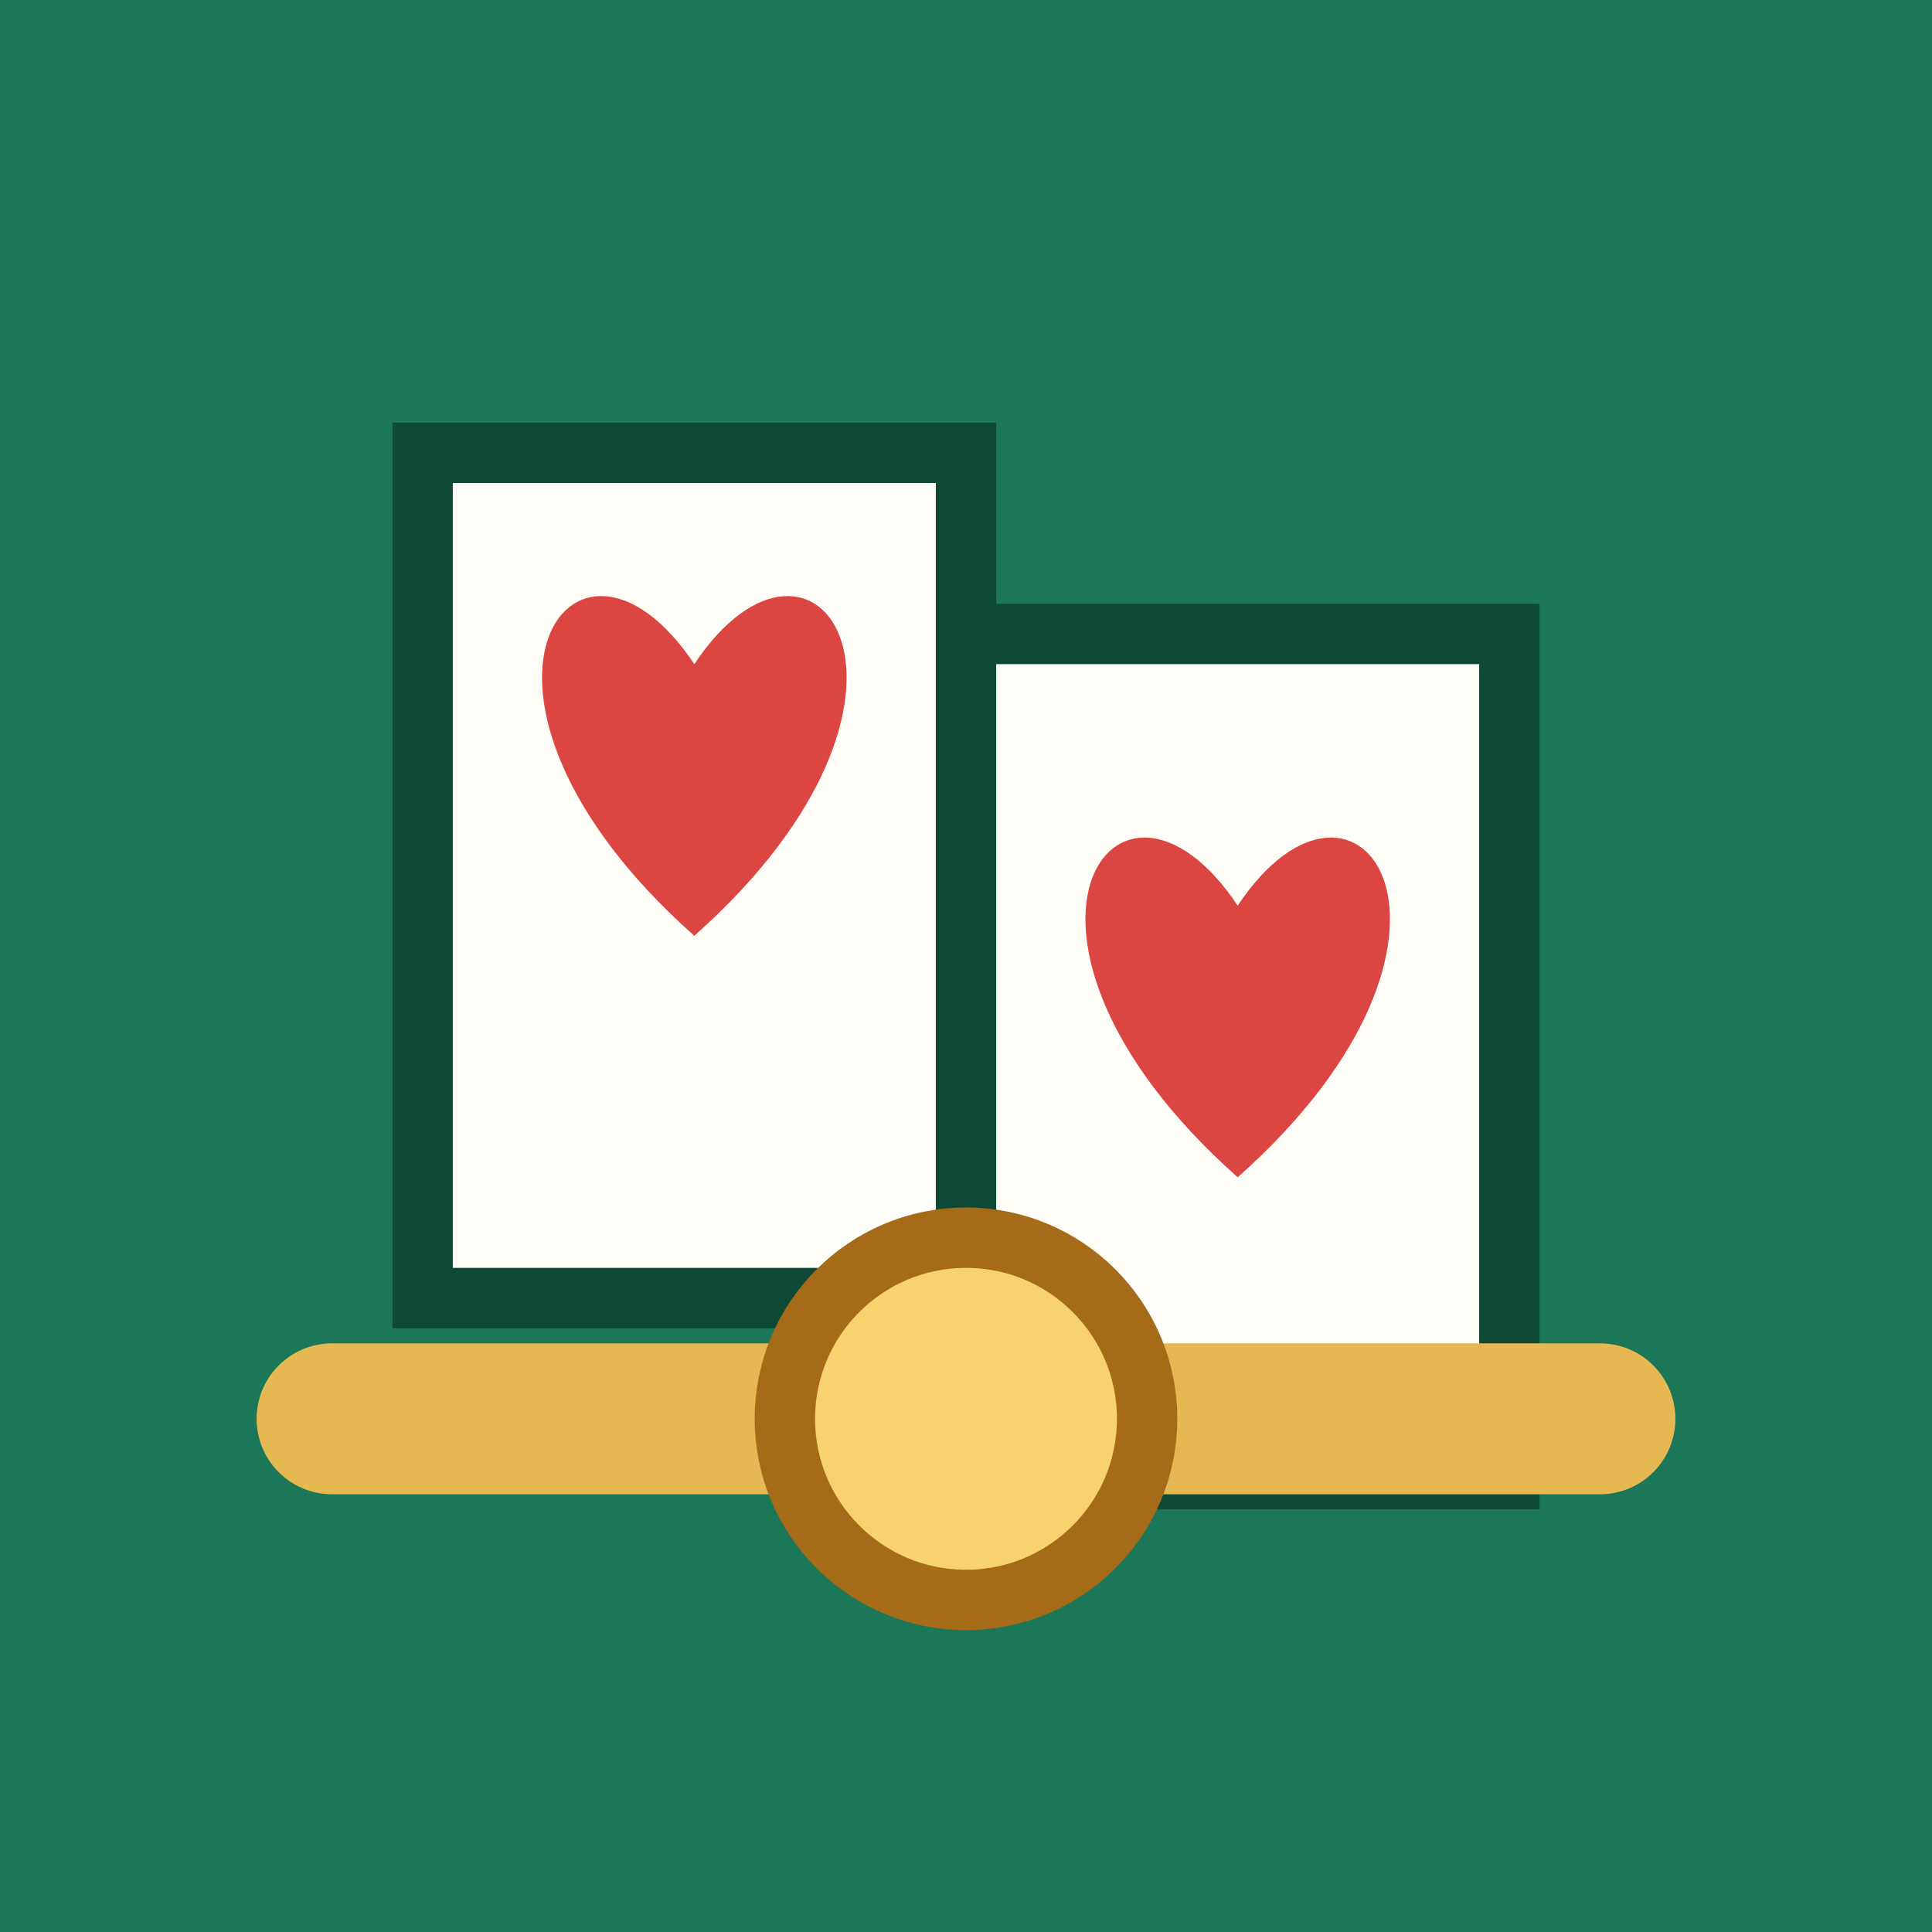
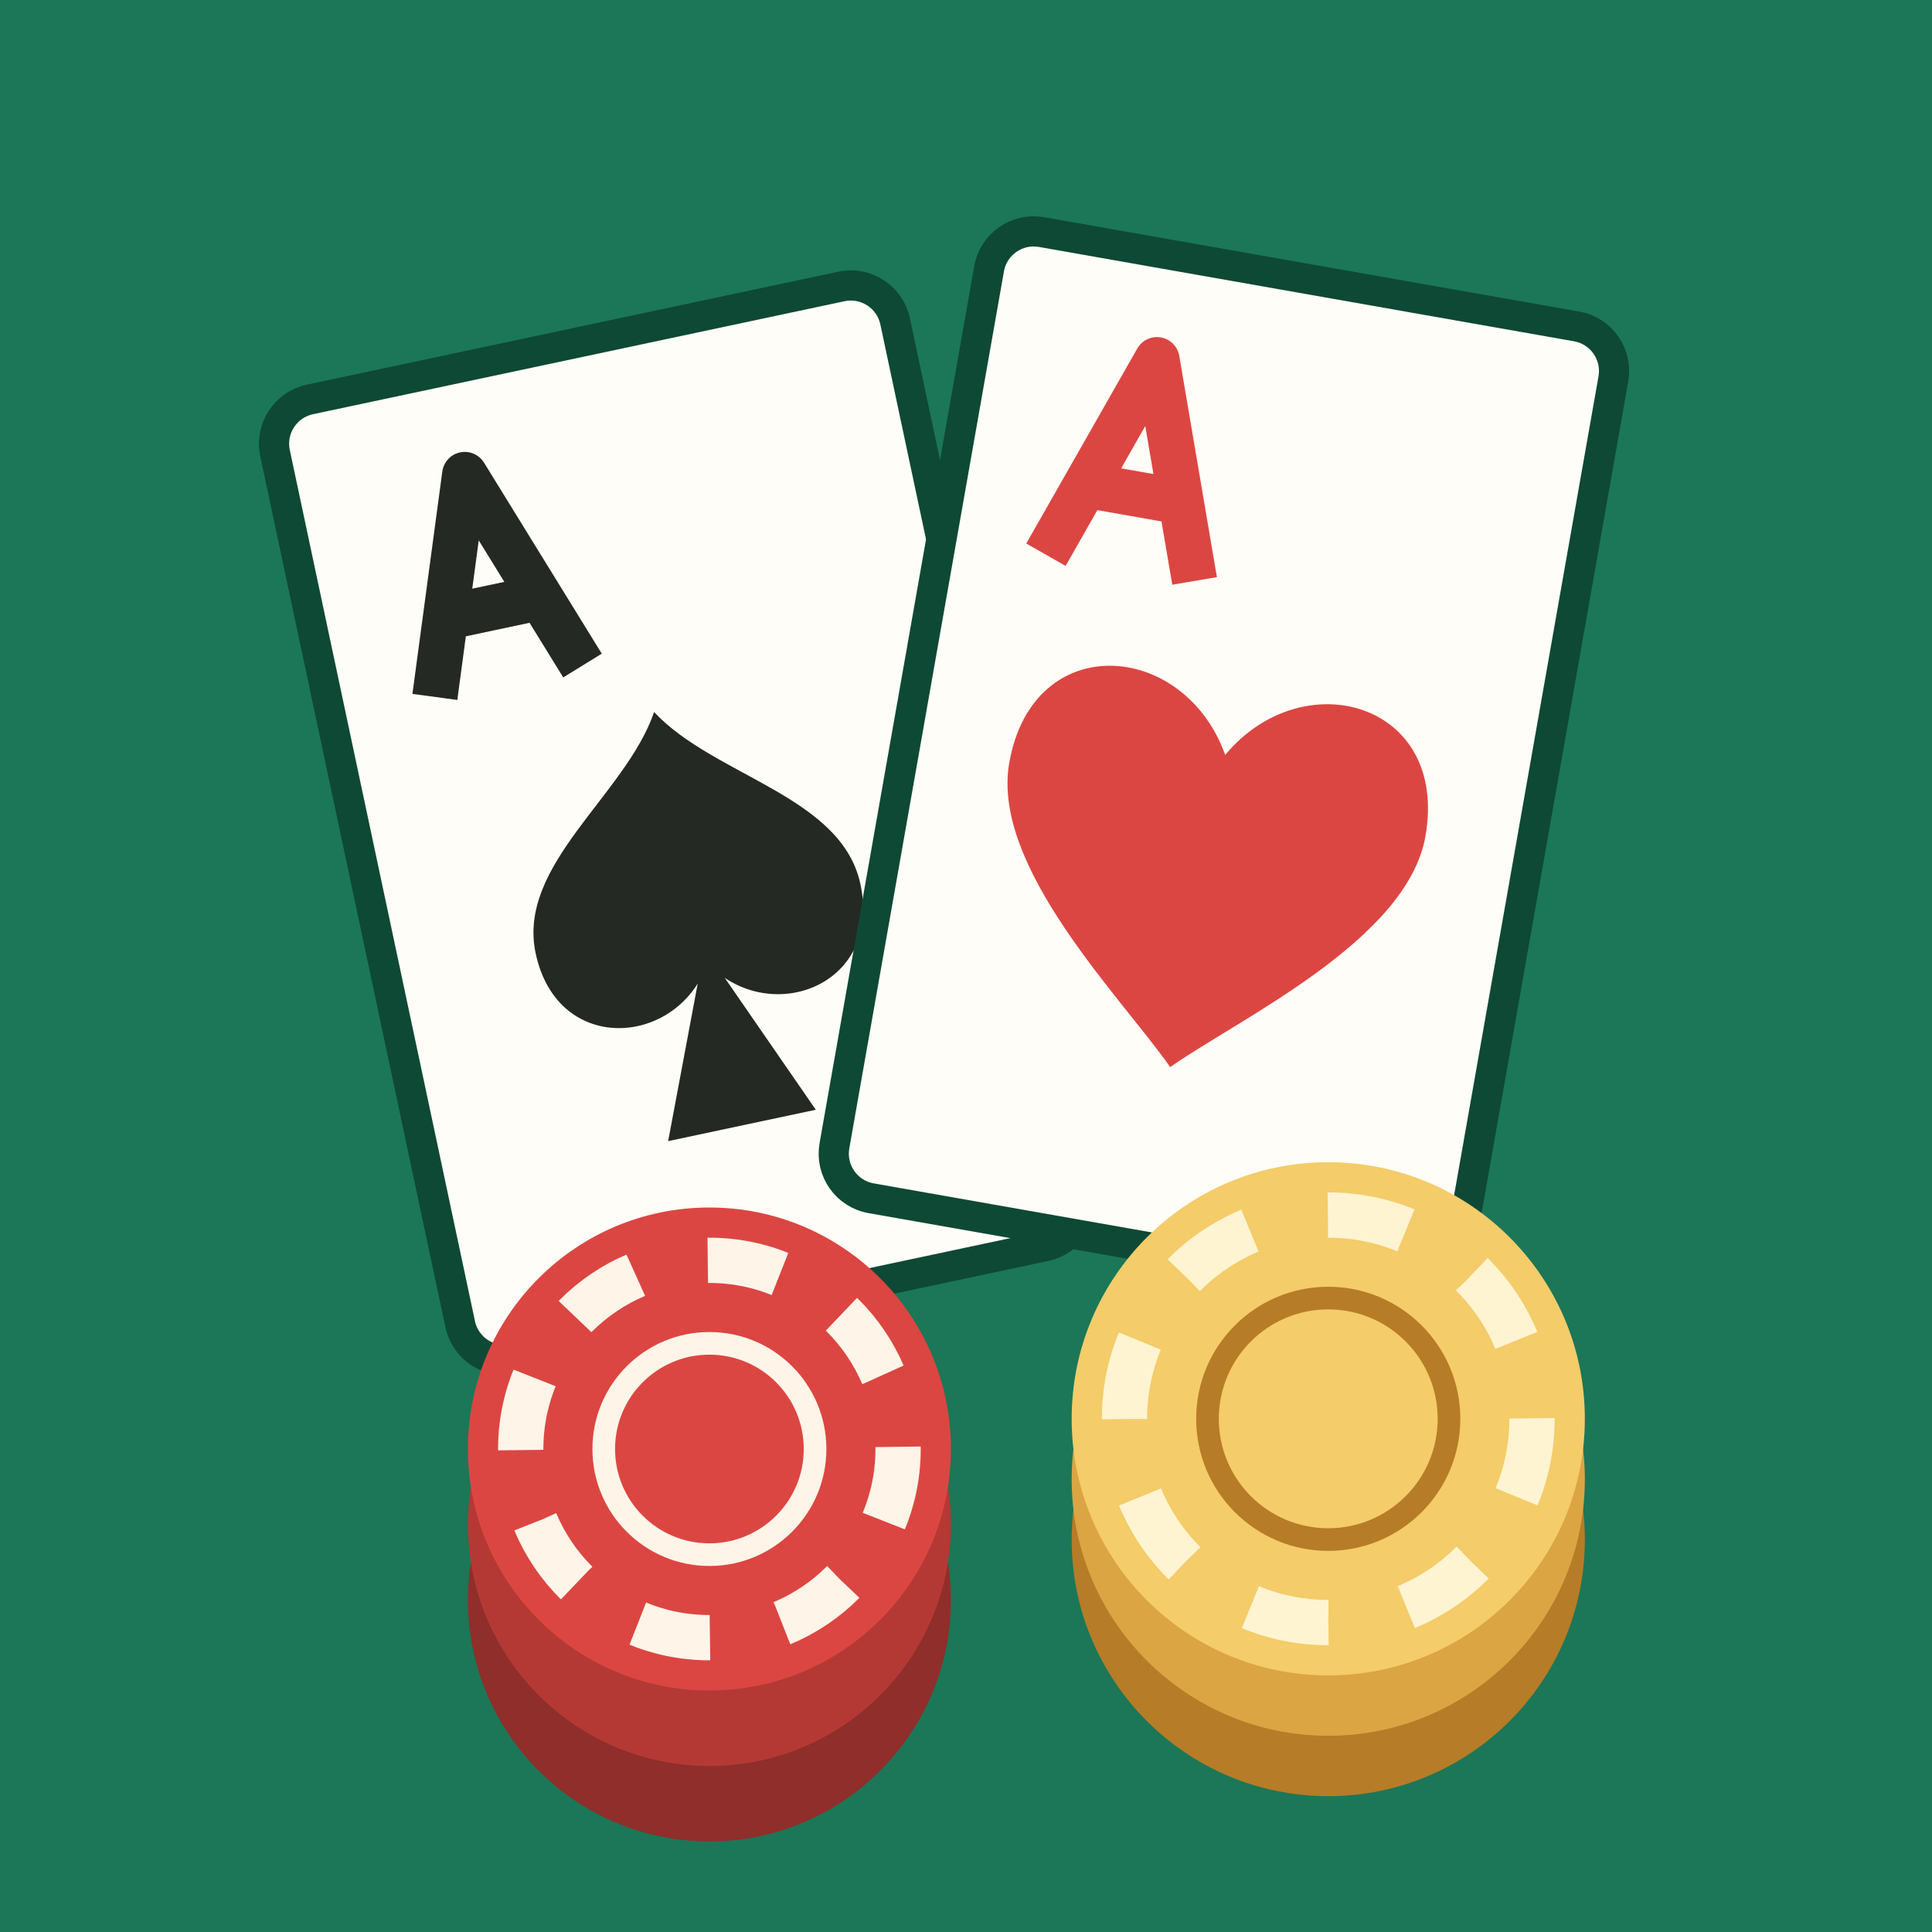
- <svg xmlns="http://www.w3.org/2000/svg" viewBox="0 0 64 64" role="img" aria-label="Texas Hold'em">
-   <rect width="64" height="64" fill="#1b7757" />
-   <path d="M14 15h18v28H14zM32 21h18v28H32z" fill="#fffdf7" stroke="#0e4936" stroke-width="2" />
-   <path d="M23 22c-4-6-9 1 0 9 9-8 4-15 0-9Zm18 8c-4-6-9 1 0 9 9-8 4-15 0-9Z" fill="#dc4642" />
-   <path d="M11 47h42" stroke="#e6b851" stroke-width="5" stroke-linecap="round" />
-   <circle cx="32" cy="47" r="6" fill="#f8d36d" stroke="#a56b19" stroke-width="2" />
+ <svg xmlns="http://www.w3.org/2000/svg" viewBox="0 0 128 128" role="img" aria-label="德州扑克：黑桃 A 与红桃 A，搭配红色和金色筹码">
+   <rect width="128" height="128" fill="#1b7757" />
+   <g transform="rotate(-12 45 55)">
+     <rect x="24" y="22" width="42" height="65" rx="3" fill="#fffdf7" stroke="#0e4936" stroke-width="2" />
+     <path d="M31 43L36 29L41 43M33 38H39" fill="none" stroke="#242923" stroke-width="3" stroke-linejoin="round" />
+     <path d="M45 47C42 52 34 55 34 61C34 68 42 69 45 64C48 69 56 68 56 61C56 55 48 52 45 47ZM45 63L40 75H50Z" fill="#242923" />
+   </g>
+   <g transform="rotate(10 81 51)">
+     <rect x="60" y="18" width="42" height="65" rx="3" fill="#fffdf7" stroke="#0e4936" stroke-width="2" />
+     <path d="M67 39L72 25L77 39M69 34H75" fill="none" stroke="#dc4642" stroke-width="3" stroke-linejoin="round" />
+     <path d="M81 71C77 67 67 60 67 53C67 44 77 43 81 50C85 43 95 44 95 53C95 60 85 67 81 71Z" fill="#dc4642" />
+   </g>
+   <g>
+     <circle cx="88" cy="102" r="17" fill="#b77c27" />
+     <circle cx="88" cy="98" r="17" fill="#dba543" />
+     <circle cx="88" cy="94" r="17" fill="#f4cc69" />
+     <circle cx="88" cy="94" r="13.5" fill="none" stroke="#fff4d2" stroke-width="3" stroke-dasharray="5.3 5.3" />
+     <circle cx="88" cy="94" r="8" fill="none" stroke="#b77c27" stroke-width="1.5" />
+   </g>
+   <g>
+     <circle cx="47" cy="106" r="16" fill="#8f2e2a" />
+     <circle cx="47" cy="101" r="16" fill="#b43934" />
+     <circle cx="47" cy="96" r="16" fill="#dc4642" />
+     <circle cx="47" cy="96" r="12.5" fill="none" stroke="#fff4e8" stroke-width="3" stroke-dasharray="4.9 4.9" />
+     <circle cx="47" cy="96" r="7" fill="none" stroke="#fff4e8" stroke-width="1.5" />
+   </g>
</svg>
